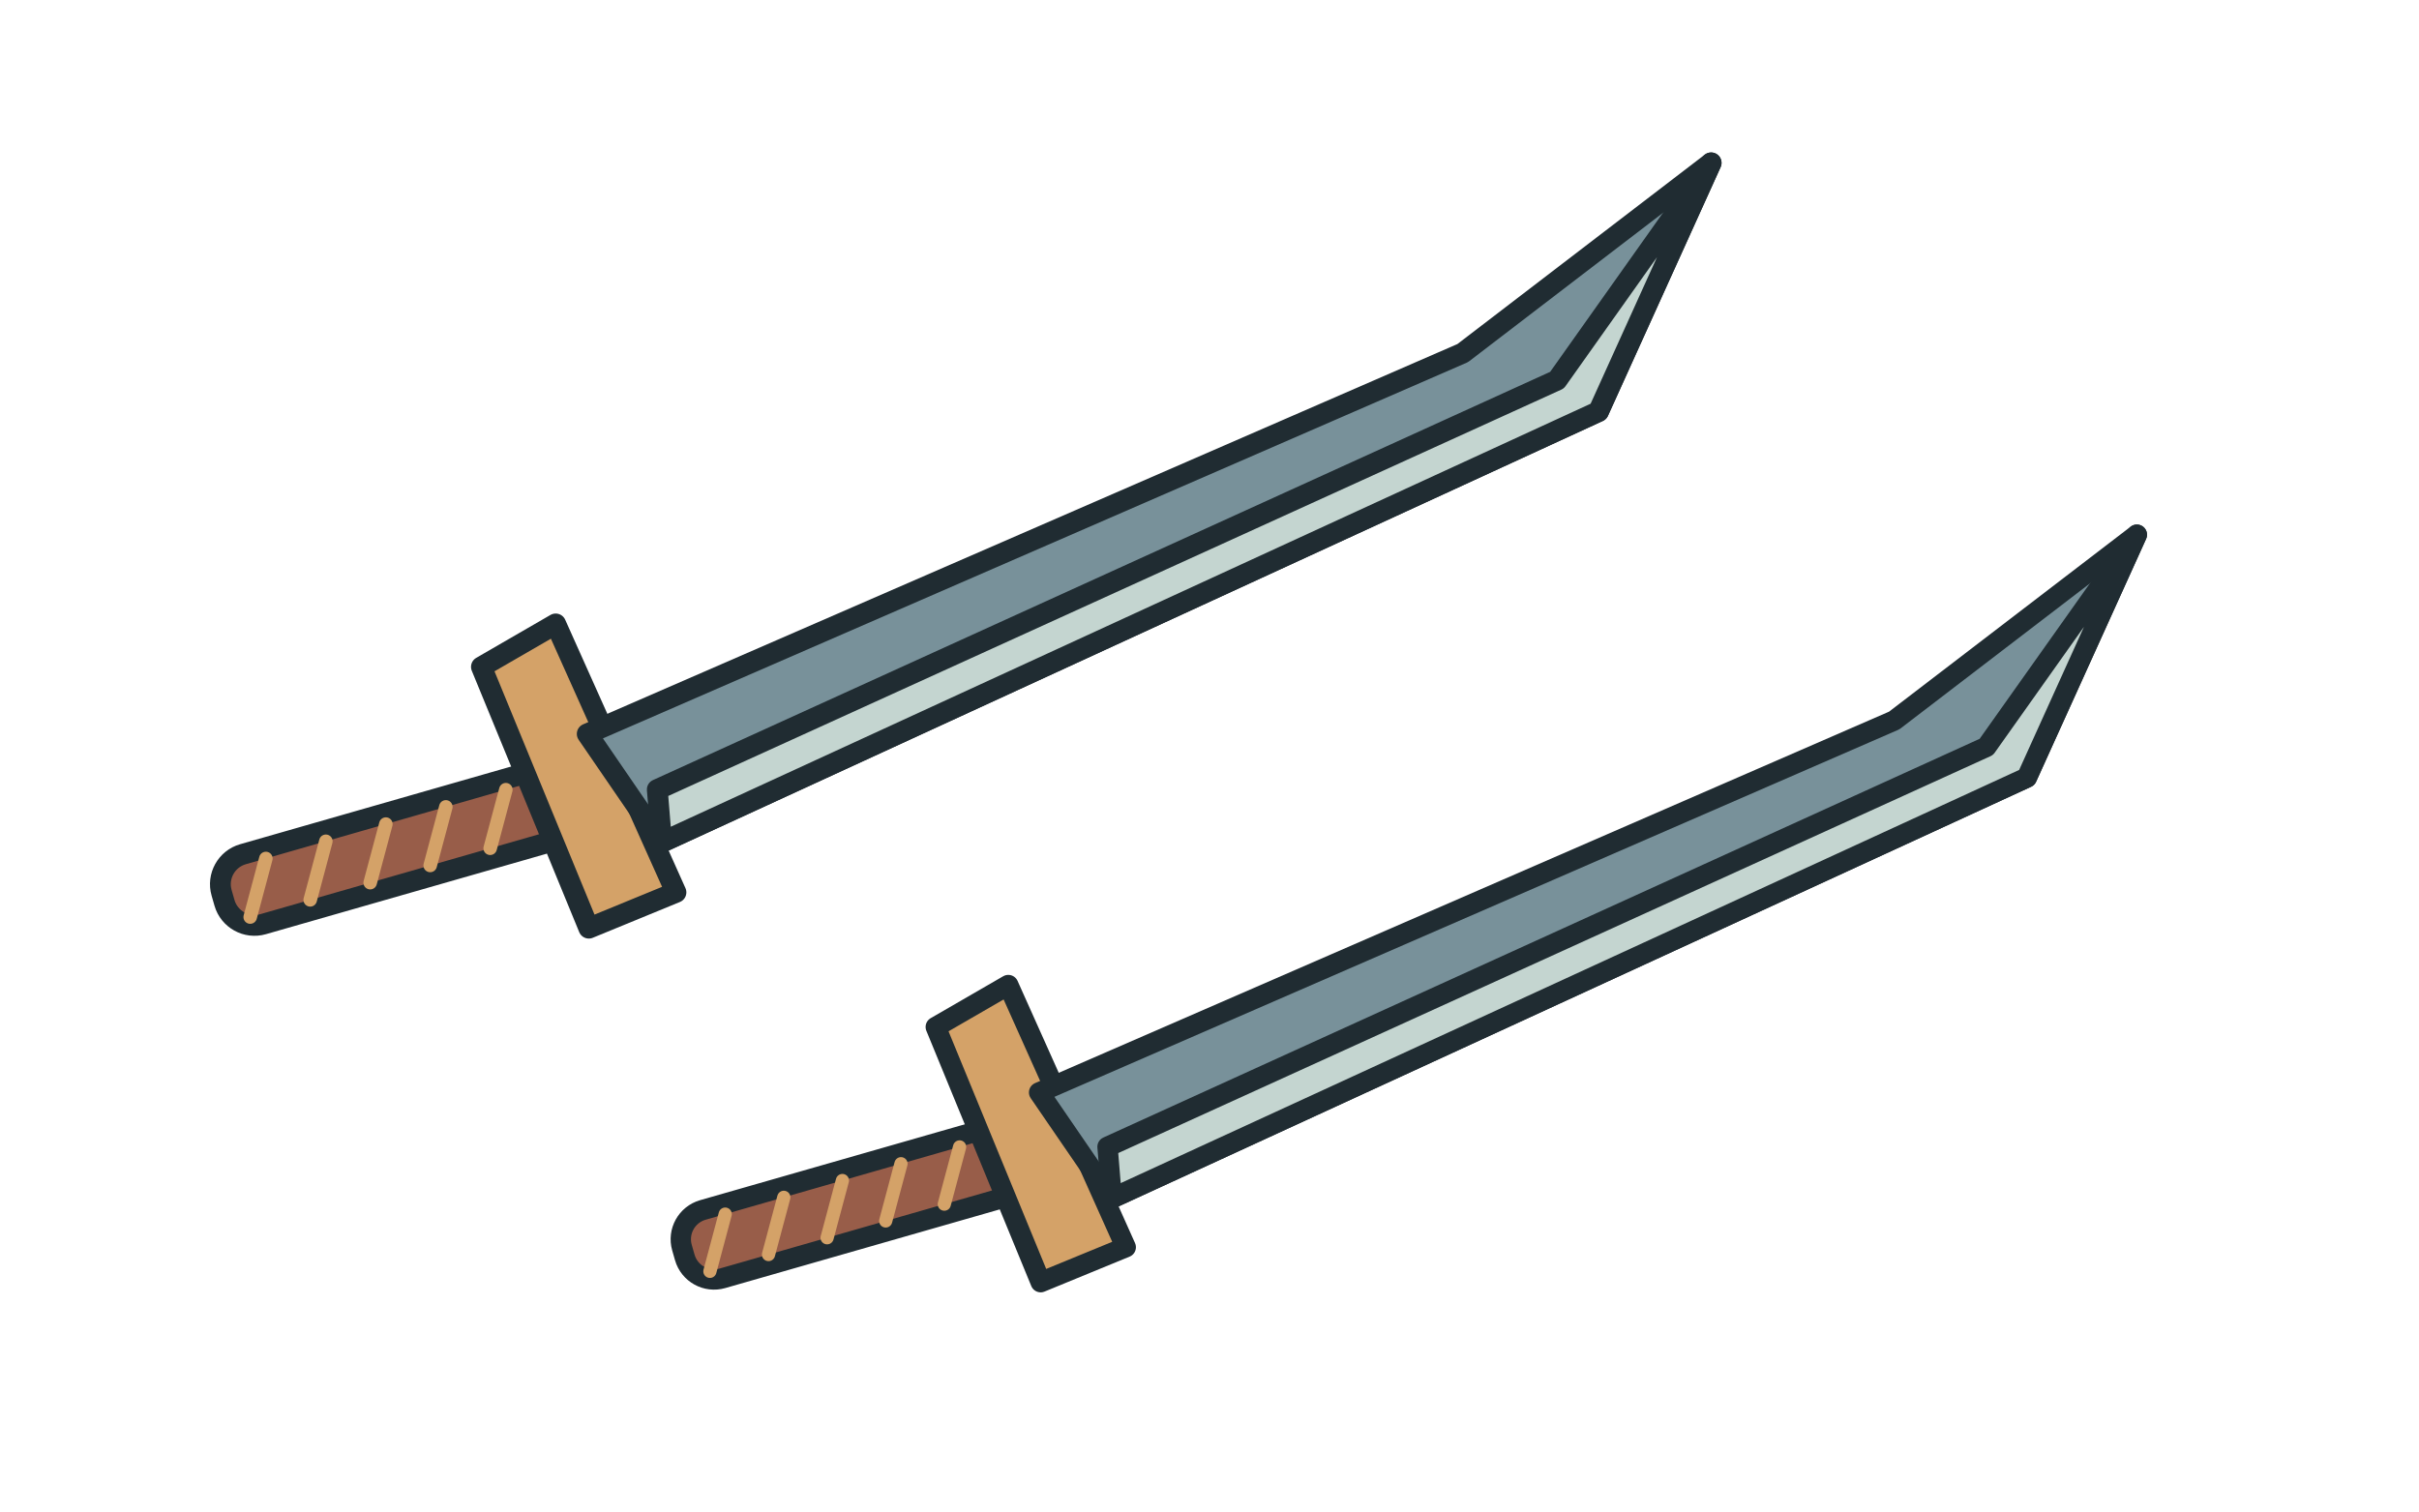
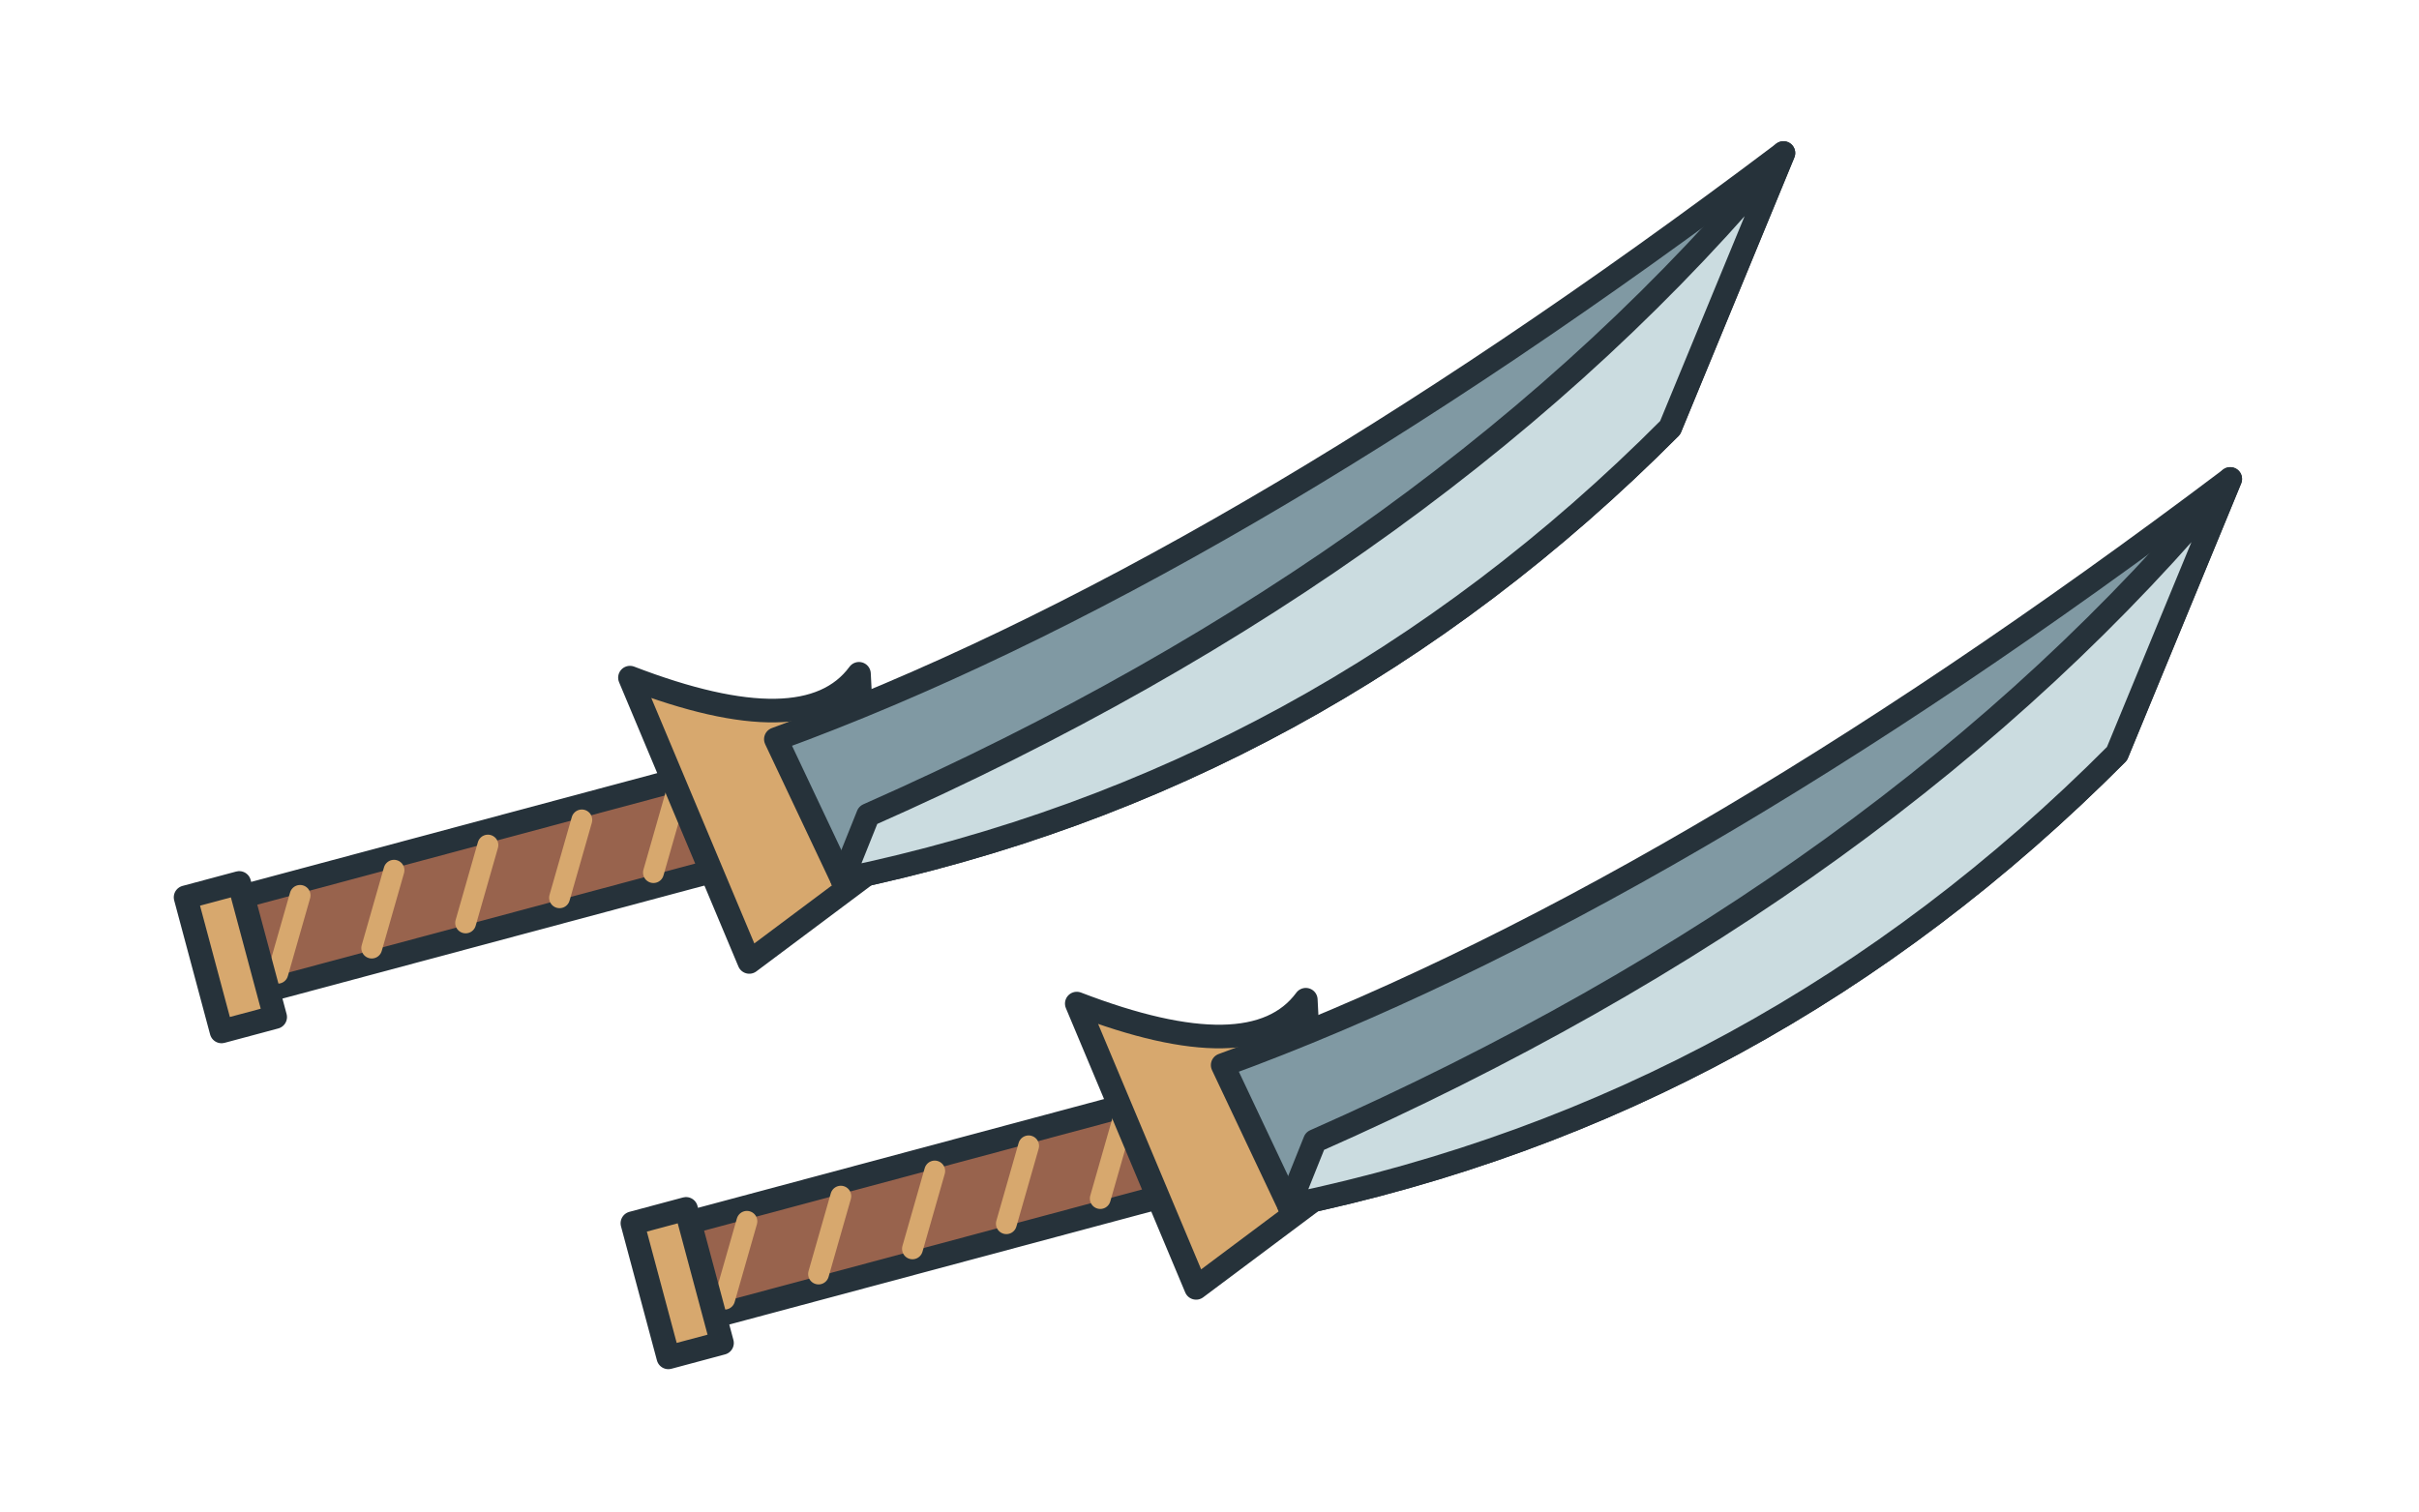
- <svg xmlns="http://www.w3.org/2000/svg" viewBox="0 0 200 125">
-   <g transform="rotate(-16 100 63)" stroke="#202c32" stroke-width="2" stroke-linejoin="round" stroke-linecap="round">
-     <g transform="translate(-3 -5) scale(.86)">
-       <rect x="25" y="62" width="34" height="7" rx="3" fill="#985d49" />
-       <path d="M30 63l-3 5" stroke="#d4a268" stroke-width="1.3" fill="none" />
-       <path d="M36 63l-3 5" stroke="#d4a268" stroke-width="1.3" fill="none" />
-       <path d="M42 63l-3 5" stroke="#d4a268" stroke-width="1.3" fill="none" />
-       <path d="M48 63l-3 5" stroke="#d4a268" stroke-width="1.3" fill="none" />
-       <path d="M54 63l-3 5" stroke="#d4a268" stroke-width="1.3" fill="none" />
-       <path d="M55 51l8 -2 4 28 -9 1Z" fill="#d4a268" />
-       <path d="M63 60L154 48 182 37 165 57 67 72Z" fill="#78919a" />
-       <path d="M68 67l94 -14 20 -16 -17 20 -98 15Z" fill="#c4d5d0" />
+ <svg xmlns="http://www.w3.org/2000/svg" viewBox="1.17 4.82 174.17 108.86">
+   <g transform="rotate(-15 100 60)" stroke="#26323a" stroke-width="1.7" stroke-linejoin="round" stroke-linecap="round">
+     <g transform="translate(-2 -13)">
+       <path d="M20 61h34v7h-34Z" fill="#98634d" />
+       <path d="M25 62l-3 5" fill="none" stroke="#d7a86e" stroke-width="1.5" />
+       <path d="M32 62l-3 5" fill="none" stroke="#d7a86e" stroke-width="1.5" />
+       <path d="M39 62l-3 5" fill="none" stroke="#d7a86e" stroke-width="1.5" />
+       <path d="M46 62l-3 5" fill="none" stroke="#d7a86e" stroke-width="1.5" />
+       <path d="M53 62l-3 5" fill="none" stroke="#d7a86e" stroke-width="1.5" />
+       <path d="M17 60h4v10h-4Z" fill="#d7a86e" />
+       <path d="M52 53q11 8 16 4l-3 14 -10 4Z" fill="#d7a86e" />
+       <path d="M61 60q34 -3 81 -22l-13 17q-31 18 -66 16Z" fill="#8099a3" />
+       <path d="M66 67q45 -7 76 -29l-13 17q-31 18 -66 16Z" fill="#cbdce0" />
    </g>
-     <g transform="translate(26 35) scale(.84)">
-       <rect x="25" y="62" width="34" height="7" rx="3" fill="#985d49" />
-       <path d="M30 63l-3 5" stroke="#d4a268" stroke-width="1.3" fill="none" />
-       <path d="M36 63l-3 5" stroke="#d4a268" stroke-width="1.3" fill="none" />
-       <path d="M42 63l-3 5" stroke="#d4a268" stroke-width="1.3" fill="none" />
-       <path d="M48 63l-3 5" stroke="#d4a268" stroke-width="1.3" fill="none" />
-       <path d="M54 63l-3 5" stroke="#d4a268" stroke-width="1.3" fill="none" />
-       <path d="M55 51l8 -2 4 28 -9 1Z" fill="#d4a268" />
-       <path d="M63 60L154 48 182 37 165 57 67 72Z" fill="#78919a" />
-       <path d="M68 67l94 -14 20 -16 -17 20 -98 15Z" fill="#c4d5d0" />
+     <g transform="translate(23 18)">
+       <path d="M20 61h34v7h-34Z" fill="#98634d" />
+       <path d="M25 62l-3 5" fill="none" stroke="#d7a86e" stroke-width="1.5" />
+       <path d="M32 62l-3 5" fill="none" stroke="#d7a86e" stroke-width="1.5" />
+       <path d="M39 62l-3 5" fill="none" stroke="#d7a86e" stroke-width="1.5" />
+       <path d="M46 62l-3 5" fill="none" stroke="#d7a86e" stroke-width="1.5" />
+       <path d="M53 62l-3 5" fill="none" stroke="#d7a86e" stroke-width="1.5" />
+       <path d="M17 60h4v10h-4Z" fill="#d7a86e" />
+       <path d="M52 53q11 8 16 4l-3 14 -10 4Z" fill="#d7a86e" />
+       <path d="M61 60q34 -3 81 -22l-13 17q-31 18 -66 16Z" fill="#8099a3" />
+       <path d="M66 67q45 -7 76 -29l-13 17q-31 18 -66 16Z" fill="#cbdce0" />
    </g>
  </g>
</svg>
